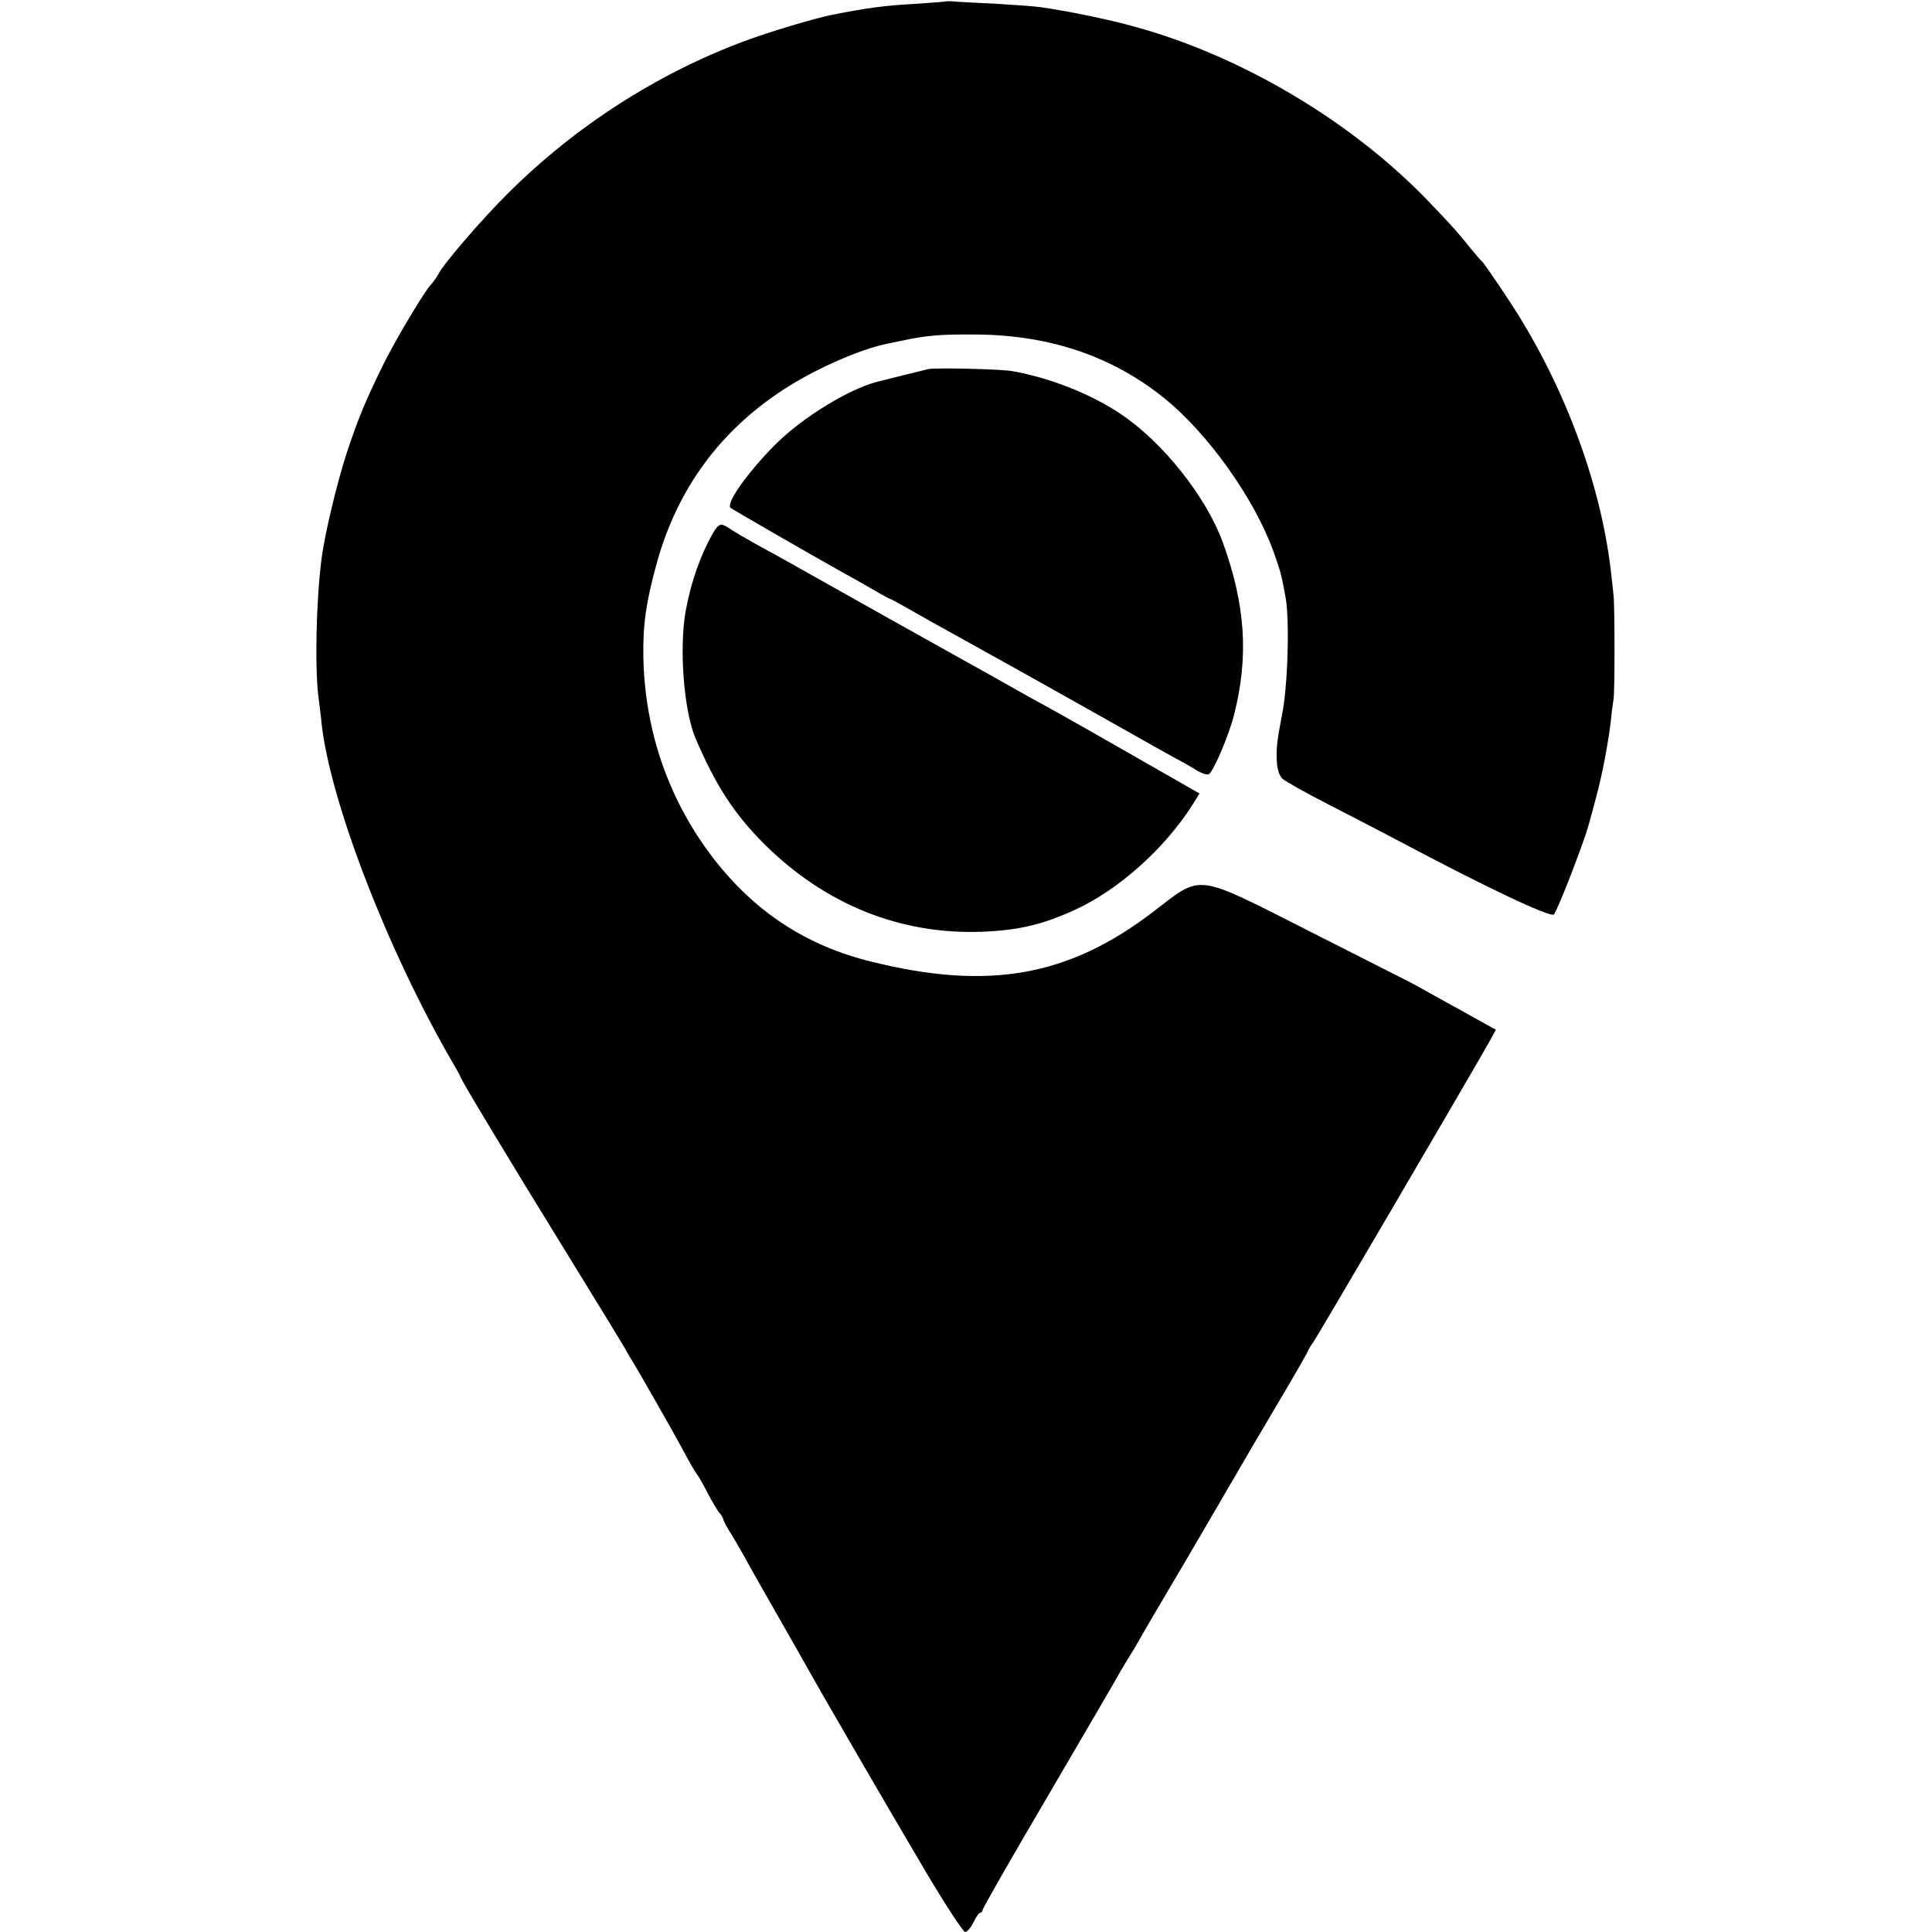
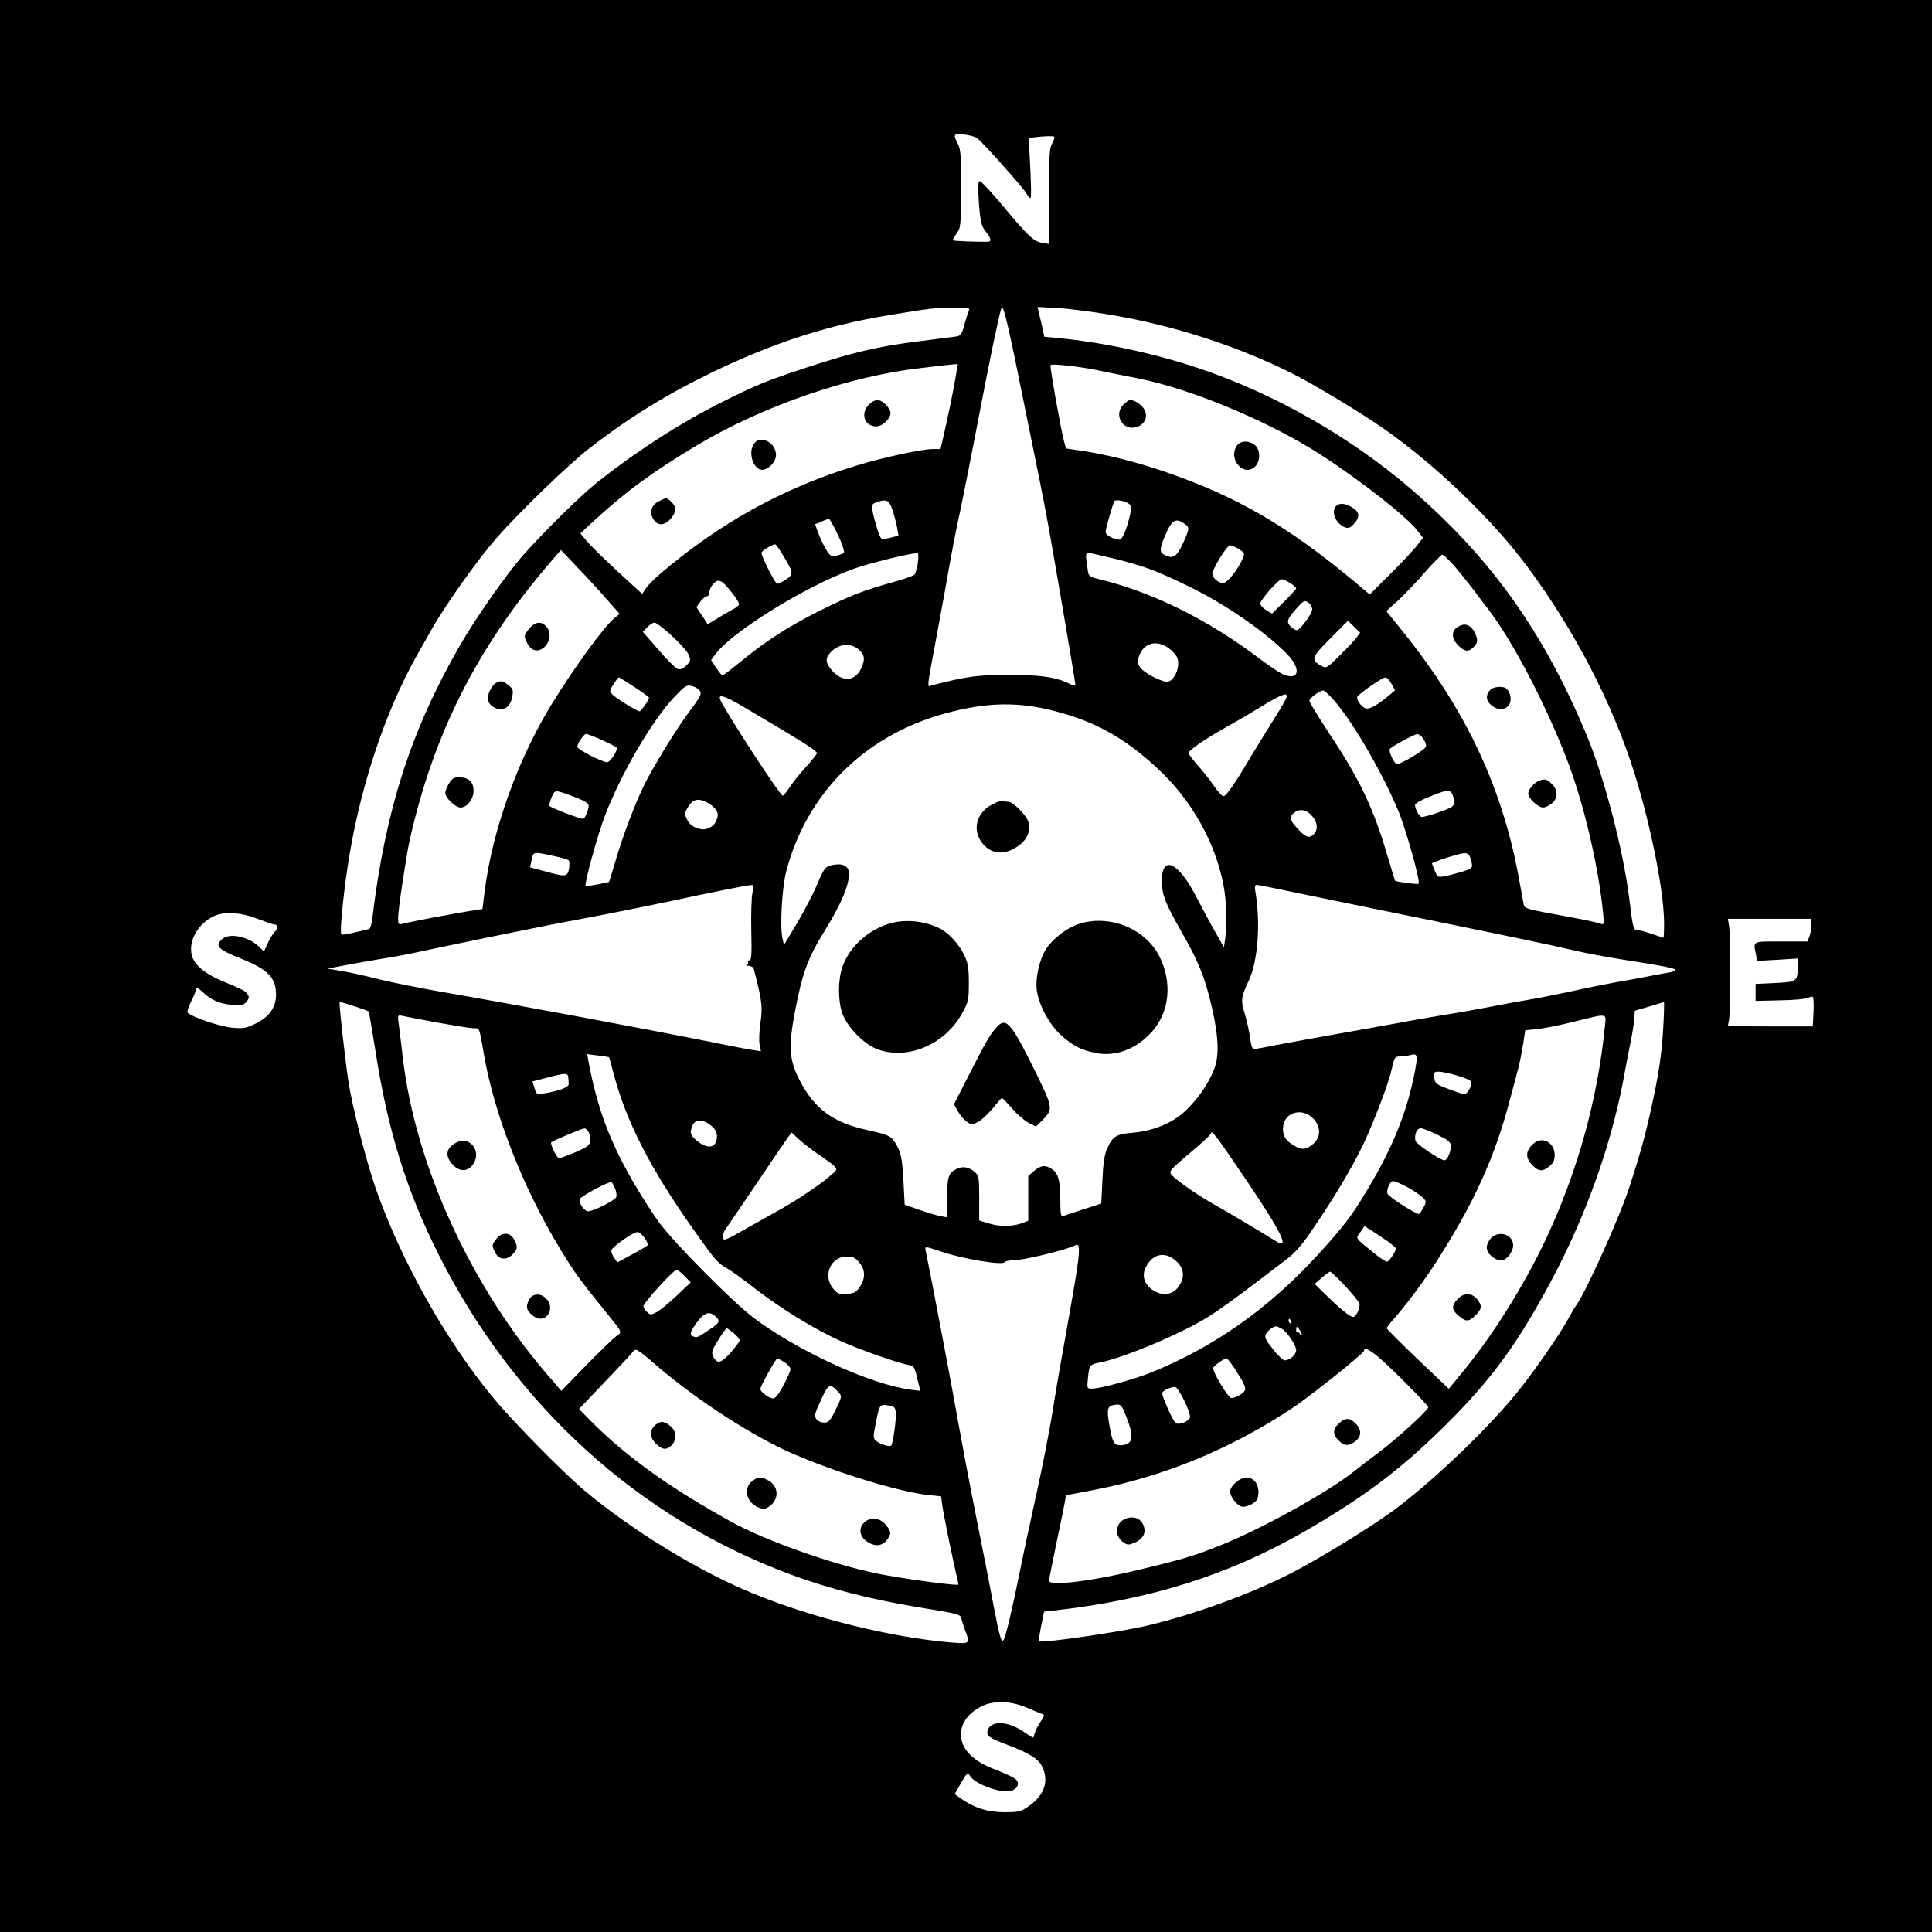
- <svg xmlns="http://www.w3.org/2000/svg" version="1.0" width="700pt" height="700pt" viewBox="0 0 700 700" preserveAspectRatio="xMidYMid meet">
-   <g transform="translate(0,700) scale(0.1,-0.1)" fill="#000000" stroke="none">
-     <path d="M3428 6995 c-2 -1 -52 -5 -113 -9 -111 -6 -175 -15 -302 -40 -67 -14 -221 -60 -313 -94 -318 -118 -615 -309 -859 -552 -93 -92 -231 -252 -252 -292 -7 -13 -18 -28 -25 -36 -23 -22 -123 -190 -169 -280 -71 -144 -96 -204 -141 -340 -34 -106 -78 -289 -89 -377 -20 -154 -25 -406 -10 -510 3 -22 8 -60 10 -85 31 -283 238 -820 471 -1223 19 -32 34 -60 34 -62 0 -7 183 -311 377 -625 110 -179 208 -339 217 -355 9 -17 21 -37 26 -45 16 -24 150 -259 188 -330 19 -36 40 -72 46 -80 7 -8 25 -40 40 -70 16 -30 35 -62 42 -71 8 -8 14 -19 14 -22 0 -4 10 -24 23 -45 13 -20 37 -62 54 -92 16 -30 66 -118 110 -195 44 -77 94 -165 111 -195 53 -96 309 -537 440 -758 69 -116 132 -212 139 -212 7 0 21 16 30 35 9 19 20 35 25 35 4 0 8 4 8 10 0 5 109 196 242 422 133 227 248 424 255 438 8 14 23 39 33 55 11 17 27 44 36 60 9 17 84 145 167 285 82 140 158 270 168 288 11 17 27 47 38 65 10 17 68 117 130 221 61 103 111 190 111 193 0 2 8 16 19 31 18 26 582 989 635 1084 l26 47 -137 76 c-76 42 -145 80 -153 85 -8 5 -177 90 -374 190 -435 220 -396 215 -581 74 -304 -232 -594 -283 -1015 -179 -239 58 -425 181 -576 376 -161 210 -248 460 -253 729 -2 117 10 201 50 345 75 265 227 473 457 623 113 74 278 147 378 167 16 3 38 8 49 10 88 19 138 24 263 23 268 0 497 -76 687 -228 160 -128 328 -363 399 -558 25 -70 29 -84 44 -167 15 -82 8 -322 -13 -425 -18 -93 -21 -121 -19 -164 1 -32 8 -54 20 -67 11 -10 84 -51 164 -92 80 -41 190 -98 245 -127 321 -171 563 -286 575 -273 13 13 108 259 125 321 9 31 22 80 29 107 20 71 44 200 52 270 3 33 8 69 10 80 5 24 5 338 0 380 -2 17 -6 57 -10 90 -38 322 -174 683 -371 980 -47 71 -89 132 -93 135 -4 3 -25 27 -47 54 -43 54 -58 71 -144 161 -274 288 -672 527 -1058 635 -94 27 -246 59 -353 74 -19 3 -89 8 -155 12 -66 3 -135 7 -152 8 -18 2 -34 2 -35 1z" />
-     <path d="M3365 5663 c-17 -4 -160 -39 -190 -47 -104 -29 -261 -125 -358 -219 -99 -97 -189 -220 -170 -237 7 -6 281 -164 413 -238 25 -13 71 -40 103 -58 32 -19 60 -34 62 -34 2 0 32 -16 67 -36 68 -39 83 -47 353 -197 99 -55 245 -137 325 -182 234 -132 243 -137 290 -163 25 -13 60 -33 77 -44 18 -10 37 -17 43 -13 17 11 71 137 91 214 54 212 42 399 -41 627 -60 164 -216 361 -368 463 -108 73 -255 131 -392 156 -41 8 -275 13 -305 8z" />
-     <path d="M2583 5068 c-45 -79 -78 -173 -98 -278 -25 -134 -8 -364 35 -465 74 -173 141 -275 250 -384 220 -218 490 -327 785 -317 134 5 221 25 343 81 157 73 322 221 422 378 l26 42 -215 123 c-119 68 -243 139 -276 157 -33 18 -91 51 -130 72 -38 22 -173 97 -300 168 -126 70 -295 165 -375 210 -183 103 -229 129 -310 173 -36 20 -77 44 -92 54 -36 25 -43 23 -65 -14z" />
+ <svg xmlns="http://www.w3.org/2000/svg" version="1.0" width="1024pt" height="1024pt" viewBox="0 0 1024 1024" preserveAspectRatio="xMidYMid meet">
+   <g transform="translate(0,1024) scale(0.1,-0.1)" fill="#000000" stroke="none">
+     <path d="M0 5120 l0 -5120 5120 0 5120 0 0 5120 0 5120 -5120 0 -5120 0 0 -5120z m5179 4388 c26 -19 240 -258 259 -290 9 -16 19 -28 23 -28 6 0 5 68 -5 252 l-3 67 64 7 c35 3 67 3 70 0 4 -4 -1 -20 -10 -35 -15 -25 -17 -62 -17 -281 l0 -253 -37 6 c-45 8 -73 34 -211 200 -59 70 -112 127 -119 127 -8 0 -10 -22 -7 -77 8 -133 14 -162 40 -192 26 -32 31 -51 12 -52 -41 -2 -183 3 -187 7 -3 2 6 18 19 36 22 31 23 38 24 237 0 177 -2 210 -17 238 -27 51 -23 57 33 50 28 -3 59 -12 69 -19z m262 -1473 c51 -247 98 -484 105 -525 33 -174 154 -886 154 -901 0 -5 -13 -3 -30 6 -69 36 -160 49 -330 48 -137 -1 -185 -6 -284 -27 -65 -15 -122 -29 -127 -32 -14 -8 -11 19 16 161 14 72 40 218 60 325 42 239 56 312 89 465 14 66 53 264 87 440 56 297 111 563 126 610 10 30 33 -67 134 -570z m-306 558 c-5 -10 -15 -44 -24 -75 -14 -52 -18 -58 -46 -62 -16 -2 -108 -14 -203 -26 -208 -26 -347 -59 -587 -138 -215 -71 -266 -92 -448 -183 -222 -111 -459 -264 -667 -430 -84 -67 -274 -254 -385 -379 -90 -102 -253 -334 -339 -484 -258 -448 -393 -869 -462 -1439 -3 -32 -12 -60 -18 -61 -113 -28 -142 -33 -147 -28 -8 10 6 170 31 342 60 414 196 830 375 1146 16 27 48 85 73 129 78 136 245 371 345 485 129 145 375 383 487 471 180 140 350 249 542 349 374 193 691 301 1052 360 234 38 226 37 335 39 85 1 92 0 86 -16z m760 -23 c332 -57 666 -165 955 -310 117 -59 368 -210 491 -297 268 -188 565 -473 748 -718 256 -343 459 -735 576 -1110 88 -285 155 -625 155 -791 0 -40 -2 -74 -3 -74 -2 0 -30 9 -62 20 -32 11 -66 20 -76 20 -22 0 -24 7 -44 170 -32 255 -130 632 -222 855 -229 553 -511 949 -938 1316 -321 276 -731 508 -1130 640 -236 78 -498 134 -735 157 l-75 7 -11 53 c-7 29 -15 64 -19 79 l-6 26 108 -6 c59 -3 189 -20 288 -37z m-836 -362 c-10 -57 -31 -158 -46 -225 l-28 -123 -40 0 c-60 0 -267 -45 -413 -90 -387 -119 -720 -304 -1036 -574 -33 -28 -66 -63 -75 -77 l-17 -27 -127 116 c-70 65 -144 137 -164 161 l-37 44 69 64 c171 157 312 261 546 401 348 209 812 369 1189 411 52 6 109 13 125 15 17 1 40 4 51 5 l21 1 -18 -102z m751 71 c52 -11 153 -31 224 -45 279 -55 696 -229 969 -406 213 -138 455 -328 512 -403 l27 -35 -28 -37 c-15 -21 -79 -89 -141 -151 l-113 -113 -82 69 c-354 295 -625 452 -1008 583 -153 52 -300 89 -438 110 l-82 12 -10 36 c-18 68 -77 401 -72 406 9 8 142 -6 242 -26z m-1079 -744 c9 -27 20 -69 24 -92 l7 -42 -42 -11 c-24 -6 -46 -8 -50 -3 -10 10 -37 98 -45 144 -6 34 -4 38 22 47 51 19 67 11 84 -43z m1256 32 c9 -9 10 -24 2 -57 -15 -69 -40 -130 -54 -130 -31 0 -75 23 -75 40 0 18 37 147 47 164 7 11 64 -1 80 -17z m-1545 -163 c22 -47 36 -90 31 -94 -4 -4 -22 -11 -40 -15 -29 -6 -33 -3 -57 37 -14 24 -32 63 -40 86 l-16 43 33 14 c17 8 36 14 40 15 5 0 26 -39 49 -86z m1836 60 c28 -20 28 -24 -9 -106 -34 -72 -53 -83 -101 -57 -25 13 -21 39 17 122 29 62 50 72 93 41z m-2125 -172 c54 -89 54 -97 10 -125 -21 -14 -41 -23 -45 -21 -14 9 -88 156 -82 166 10 15 67 48 75 42 4 -2 23 -30 42 -62z m2413 38 c31 -20 32 -23 21 -49 -26 -61 -82 -131 -104 -131 -31 0 -64 35 -56 57 15 44 79 143 92 143 7 0 29 -9 47 -20z m-3347 -270 l65 -73 -31 -26 c-58 -51 -209 -259 -327 -450 -181 -294 -315 -667 -357 -992 l-12 -97 -76 -12 c-81 -13 -304 -55 -346 -66 -23 -6 -25 -4 -25 32 0 42 43 327 61 409 126 563 356 1019 738 1466 l64 74 91 -96 c50 -52 120 -128 155 -169z m1646 198 c-4 -29 -12 -58 -18 -64 -7 -6 -57 -24 -112 -39 -155 -43 -228 -71 -388 -151 -168 -84 -280 -156 -417 -267 -52 -43 -97 -77 -101 -77 -3 0 -18 18 -33 40 l-27 41 20 28 c85 119 478 363 735 456 77 28 278 78 339 84 5 1 6 -23 2 -51z m1054 18 c152 -39 211 -61 388 -147 187 -91 404 -241 515 -356 77 -80 64 -143 -22 -107 -18 8 -74 45 -124 83 -276 209 -569 353 -853 422 -48 11 -53 16 -57 43 -13 82 -13 96 2 96 8 0 76 -16 151 -34z m1787 -33 c27 -32 71 -86 97 -120 26 -35 67 -89 91 -120 126 -167 294 -488 407 -778 89 -226 170 -568 195 -819 7 -65 6 -69 -12 -62 -10 4 -62 16 -114 26 -52 10 -139 26 -193 36 -82 16 -98 22 -101 39 -2 11 -11 63 -21 115 -87 497 -282 916 -628 1343 l-79 98 64 58 c34 32 99 99 142 150 44 50 85 91 91 91 6 0 33 -26 61 -57z m-3826 -145 c23 -28 39 -56 37 -62 -2 -6 -17 -18 -33 -26 -16 -8 -52 -29 -81 -47 l-52 -32 -30 46 -30 45 21 29 c12 16 28 29 35 29 7 0 13 10 13 22 0 12 10 32 21 44 28 29 45 21 99 -48z m2958 52 c17 -11 32 -23 32 -28 0 -4 -29 -36 -64 -71 l-64 -63 -31 18 c-17 10 -31 26 -31 35 0 20 96 129 114 129 6 0 26 -9 44 -20z m117 -139 c0 -24 -64 -110 -82 -111 -7 0 -22 9 -33 20 -24 24 -18 40 37 101 33 36 37 38 57 26 12 -8 21 -24 21 -36z m235 -150 c-10 -14 -50 -57 -89 -95 -68 -68 -71 -69 -96 -56 -59 32 -55 45 46 146 l93 94 33 -32 32 -31 -19 -26z m-3629 9 c42 -38 82 -83 89 -100 12 -29 11 -33 -12 -57 -18 -17 -32 -23 -46 -19 -11 4 -57 49 -102 102 l-83 95 23 24 c13 14 31 25 39 25 9 0 50 -31 92 -70z m2630 -63 c18 -12 39 -34 46 -47 22 -42 -6 -122 -46 -133 -22 -5 -103 32 -137 64 -28 26 -30 48 -9 89 28 55 88 66 146 27z m-1637 -12 c30 -28 32 -51 10 -99 -33 -68 -99 -72 -154 -10 -38 44 -38 69 1 105 41 39 104 41 143 4z m-1192 -196 c43 -28 78 -54 78 -57 0 -11 -42 -72 -50 -72 -14 0 -127 70 -145 90 -15 17 -15 20 7 54 13 20 25 36 27 36 3 0 40 -23 83 -51z m4013 17 l19 -35 -25 -21 c-63 -54 -110 -81 -129 -75 -27 8 -56 53 -44 65 28 28 131 99 145 99 9 1 24 -14 34 -33z m-3668 -34 c15 -19 10 -29 -69 -135 -59 -81 -172 -265 -223 -366 -46 -93 -114 -271 -150 -395 -19 -65 -36 -120 -37 -120 -7 -5 -122 -25 -124 -23 -9 9 63 272 104 378 86 223 251 505 368 627 55 57 63 63 90 56 16 -3 34 -13 41 -22z m3350 -39 c97 -102 260 -378 352 -595 40 -93 121 -382 110 -392 -5 -5 -118 10 -125 16 -1 2 -20 64 -42 138 -72 246 -147 404 -313 652 -54 83 -99 156 -99 164 0 14 55 54 74 54 5 0 24 -17 43 -37z m-237 4 c0 -6 -31 -62 -70 -122 -38 -61 -95 -153 -126 -205 -83 -140 -125 -200 -140 -200 -7 0 -31 26 -52 58 -22 31 -60 80 -86 108 -25 29 -46 57 -46 62 0 16 83 73 215 147 66 37 145 84 175 103 53 34 107 61 123 62 4 0 7 -6 7 -13z m-2885 -50 c327 -193 395 -236 395 -249 0 -5 -27 -39 -60 -75 -33 -36 -72 -85 -87 -109 -16 -24 -31 -43 -35 -41 -18 6 -312 459 -331 510 -11 30 22 20 118 -36z m1615 -16 c242 -56 411 -148 600 -328 170 -162 293 -383 335 -606 16 -83 19 -202 9 -281 l-7 -47 -44 78 c-25 43 -69 125 -99 183 -98 193 -188 234 -186 86 1 -69 19 -115 101 -259 94 -164 127 -246 163 -401 37 -159 41 -260 14 -331 -28 -73 -80 -151 -145 -215 -68 -69 -173 -114 -290 -124 -85 -7 -104 -19 -133 -84 -14 -31 -21 -76 -25 -167 l-6 -124 -96 -31 c-53 -17 -102 -34 -108 -36 -10 -4 -13 16 -13 84 0 102 -11 144 -45 166 -34 23 -59 20 -94 -10 l-31 -26 0 -119 0 -119 -27 -11 c-53 -20 -118 -22 -176 -5 l-57 17 0 118 c0 109 -2 119 -22 138 -32 28 -66 34 -99 17 -42 -21 -49 -43 -49 -154 l0 -102 -35 6 c-20 4 -71 19 -113 34 l-77 27 -6 115 c-7 130 -13 161 -41 208 -25 42 -37 47 -149 72 -183 40 -281 111 -360 263 -57 110 -61 177 -25 369 39 203 68 280 156 423 89 144 130 241 130 305 0 38 -32 56 -83 46 -44 -8 -48 -14 -90 -113 -19 -45 -66 -134 -103 -197 l-69 -115 -8 37 c-14 64 -2 269 21 357 109 409 410 711 828 830 209 59 374 67 554 26z m-2356 -165 c42 -19 76 -37 76 -40 0 -22 -37 -76 -52 -76 -26 0 -158 68 -158 81 0 19 34 69 47 69 6 0 46 -15 87 -34z m4350 8 c10 -14 16 -32 14 -41 -3 -16 -131 -93 -154 -93 -14 0 -47 71 -37 81 17 17 129 77 144 78 9 1 24 -11 33 -25z m163 -323 c4 -17 0 -28 -13 -38 -19 -14 -136 -53 -158 -53 -13 0 -36 41 -36 64 0 8 38 29 88 48 95 38 105 36 119 -21z m-4654 12 c48 -19 67 -31 67 -44 0 -21 -20 -69 -30 -69 -18 0 -175 60 -178 69 -2 5 4 26 12 46 18 41 14 41 129 -2z m690 -24 c46 -24 67 -51 60 -78 -8 -34 -22 -51 -52 -62 -35 -14 -88 7 -106 41 -19 37 -19 39 5 78 21 35 53 42 93 21z m3214 -77 c28 -33 29 -73 4 -96 -24 -22 -44 -12 -90 39 -37 42 -39 58 -8 80 29 21 66 12 94 -23z m-4027 -208 c41 -8 79 -19 84 -24 5 -5 5 -25 2 -44 -8 -44 -17 -45 -128 -14 l-79 21 7 31 c11 54 6 53 114 30z m4859 -1 c5 -10 11 -29 12 -42 4 -22 -2 -26 -53 -42 -31 -9 -73 -20 -93 -23 -34 -7 -36 -5 -50 28 -8 20 -15 37 -15 40 0 2 28 13 63 25 109 35 123 36 136 14z m-3801 -195 c-5 -24 -8 -114 -6 -200 3 -128 1 -158 -10 -158 -7 0 -11 -4 -8 -9 4 -5 0 -12 -6 -14 -7 -3 -3 -6 10 -6 12 -1 24 -7 26 -13 44 -166 49 -204 37 -285 -7 -46 -9 -99 -5 -119 l7 -36 -44 7 c-24 3 -109 20 -189 36 -362 73 -1059 203 -1471 274 -108 19 -251 48 -317 64 -66 17 -156 37 -198 44 l-78 13 114 22 c63 12 149 26 190 33 41 6 127 22 190 36 173 37 528 110 675 139 72 13 213 41 315 60 102 20 255 51 340 69 184 40 398 83 421 84 15 1 16 -5 7 -41z m2927 -9 c132 -27 427 -88 655 -134 471 -96 656 -135 785 -165 50 -12 158 -32 240 -45 218 -34 285 -47 285 -56 0 -5 -17 -11 -37 -14 -21 -3 -72 -13 -113 -21 -41 -8 -115 -22 -165 -30 -49 -9 -160 -31 -245 -50 -85 -18 -186 -38 -225 -44 -38 -6 -124 -22 -190 -35 -66 -13 -178 -33 -250 -44 -71 -12 -188 -32 -260 -46 -71 -13 -222 -40 -335 -60 -113 -20 -249 -45 -302 -55 -53 -11 -103 -20 -111 -20 -10 0 -16 18 -21 57 -4 31 -16 88 -27 125 -24 77 -22 93 21 183 47 102 62 302 34 468 -5 28 -3 37 7 37 8 0 122 -23 254 -51z m-5550 -129 c42 -16 82 -30 90 -30 19 0 19 -24 1 -39 -8 -7 -24 -33 -36 -58 l-21 -46 -27 26 c-55 53 -156 74 -194 40 -41 -37 -23 -55 97 -103 145 -57 189 -103 188 -193 -1 -67 -36 -117 -108 -152 -50 -25 -64 -27 -124 -22 -61 5 -207 54 -235 78 -6 5 1 30 17 61 15 29 27 60 27 68 0 9 12 3 33 -17 45 -43 88 -62 154 -69 51 -6 60 -4 78 15 14 17 17 26 9 38 -13 21 -22 26 -128 70 -102 42 -161 92 -171 146 -14 75 35 160 116 200 55 27 145 22 234 -13z m8235 -34 c0 -19 -4 -46 -10 -60 l-10 -26 -140 0 c-155 0 -148 4 -133 -70 l6 -33 109 6 108 7 -1 -38 c-2 -86 -3 -86 -119 -92 l-105 -5 0 -45 0 -45 129 3 c71 1 137 7 148 13 10 5 22 8 26 5 4 -2 6 -38 4 -80 l-4 -76 -225 0 -225 1 6 33 c9 45 9 457 0 501 l-6 35 221 0 221 0 0 -34z m-7723 -429 c40 -13 75 -25 77 -28 2 -2 18 -96 36 -209 64 -415 164 -739 331 -1072 403 -805 1062 -1404 1872 -1704 199 -74 424 -131 670 -172 222 -36 228 -38 233 -62 3 -14 12 -42 20 -63 26 -69 24 -70 -68 -63 -319 26 -738 129 -1058 261 -285 116 -638 332 -890 543 -111 93 -373 358 -481 488 -252 302 -492 729 -628 1116 -53 155 -125 436 -145 571 -15 98 -46 374 -46 405 0 15 -8 16 77 -11z m6939 -104 c-8 -154 -26 -269 -71 -468 -29 -127 -49 -201 -105 -375 -52 -165 -238 -577 -290 -645 -5 -5 -22 -36 -39 -67 -46 -84 -182 -280 -268 -386 -162 -200 -454 -478 -658 -628 -120 -89 -402 -261 -547 -335 -215 -109 -503 -214 -749 -273 -143 -35 -572 -97 -582 -85 -3 2 3 38 11 80 l16 77 45 5 c517 58 928 187 1330 417 333 191 543 352 802 616 211 217 341 398 510 714 191 357 328 747 393 1120 9 47 22 117 30 155 8 39 16 90 18 114 l3 44 75 22 c41 12 77 23 79 24 2 0 1 -56 -3 -126z m-6497 17 c90 -16 177 -30 192 -30 32 0 28 9 54 -139 54 -316 208 -709 403 -1029 79 -130 100 -159 239 -331 96 -119 93 -110 58 -134 -16 -12 -88 -82 -160 -155 l-130 -134 -55 64 c-418 476 -719 1129 -785 1703 -8 66 -17 144 -21 173 -7 52 -7 53 17 48 13 -3 98 -19 188 -36z m6187 -22 c-39 -388 -145 -769 -314 -1129 -115 -244 -285 -515 -445 -707 l-68 -83 -165 157 c-90 86 -164 160 -164 164 0 4 19 30 43 56 62 70 155 195 219 295 197 306 310 553 389 854 18 66 38 142 45 169 8 27 19 85 26 127 l12 78 64 7 c35 3 123 21 195 39 183 45 171 48 163 -27z m-1006 -232 c-41 -218 -116 -404 -255 -636 -82 -136 -119 -185 -255 -335 -263 -290 -563 -501 -903 -635 -91 -35 -256 -80 -298 -80 -28 0 -28 0 -23 53 8 75 7 74 71 87 91 19 285 94 438 170 137 68 183 99 542 374 44 33 83 76 129 144 144 210 250 393 307 527 62 146 109 274 123 337 15 66 16 68 47 69 18 1 43 4 57 8 32 9 35 -4 20 -83z m-4272 70 c2 -3 12 -37 22 -78 66 -257 195 -510 427 -837 116 -164 126 -175 177 -204 23 -13 91 -62 151 -109 135 -105 315 -215 455 -278 101 -45 292 -112 356 -125 28 -5 32 -11 46 -72 l16 -65 -50 6 c-216 29 -600 205 -836 383 -109 83 -411 387 -496 500 -35 47 -100 149 -145 227 -123 215 -185 385 -231 625 l-8 44 56 -7 c31 -4 58 -8 60 -10z m4493 -96 c38 -11 71 -25 75 -31 10 -16 -17 -69 -35 -68 -9 0 -47 13 -86 28 -65 25 -70 29 -73 59 -3 29 -1 32 24 32 15 0 58 -9 95 -20z m-4709 -10 c1 -11 2 -27 2 -36 1 -17 -53 -37 -135 -50 -33 -6 -36 -4 -46 29 l-11 35 77 20 c99 26 111 26 113 2z m3951 -221 c39 -43 38 -98 -4 -133 -37 -31 -61 -33 -105 -5 -40 24 -54 47 -54 86 0 86 100 119 163 52z m-3194 -35 c22 -18 31 -35 31 -56 0 -63 -49 -73 -109 -22 -33 28 -36 39 -21 78 13 35 58 35 99 0z m-649 -34 c6 -12 10 -33 8 -48 -3 -23 -14 -31 -78 -59 -41 -17 -80 -32 -86 -32 -12 -1 -50 76 -42 85 9 8 162 73 175 73 7 1 17 -8 23 -19z m4500 -15 c58 -29 70 -39 70 -60 0 -31 -20 -75 -34 -75 -23 1 -151 87 -154 104 -7 33 8 66 28 66 11 0 52 -16 90 -35z m-3280 -105 c36 -24 73 -51 82 -61 17 -17 16 -20 -25 -54 -49 -43 -178 -129 -257 -173 -30 -16 -111 -62 -180 -101 -114 -65 -125 -70 -128 -51 -2 12 4 31 12 43 9 12 82 120 164 241 81 120 156 231 167 246 l20 28 40 -37 c22 -20 69 -57 105 -81z m2263 -131 c190 -281 235 -374 162 -329 -83 52 -272 164 -335 199 -95 54 -218 141 -225 161 -7 16 1 23 138 140 43 36 77 69 77 75 0 20 42 -37 183 -246z m-3343 -49 c7 -16 10 -37 6 -45 -6 -17 -121 -75 -148 -75 -22 0 -52 45 -45 65 6 15 157 96 168 89 4 -2 12 -17 19 -34z m4197 9 c32 -17 69 -42 81 -54 23 -21 23 -24 8 -53 -9 -17 -20 -33 -24 -36 -11 -6 -161 89 -168 107 -7 20 13 67 30 67 8 0 41 -14 73 -31z m-104 -287 c26 -18 47 -37 46 -40 -1 -15 -35 -66 -46 -69 -6 -2 -39 19 -74 48 -100 82 -95 73 -69 108 l22 32 36 -22 c21 -13 58 -38 85 -57z m-3936 16 c13 -18 19 -35 15 -39 -4 -4 -41 -26 -84 -49 l-76 -41 -16 23 c-9 12 -16 30 -16 39 0 18 115 99 140 99 8 0 25 -15 37 -32z m2293 -152 c-6 -45 -31 -193 -56 -331 -25 -137 -59 -331 -74 -430 -16 -99 -54 -295 -85 -435 -31 -140 -72 -330 -90 -421 -40 -198 -73 -338 -85 -359 -12 -22 -21 9 -55 185 -15 83 -57 294 -92 470 -35 176 -77 399 -94 495 -23 134 -149 800 -173 913 -5 22 -3 22 80 -6 114 -39 328 -75 339 -57 3 6 25 10 48 10 45 0 249 48 307 72 33 14 35 14 38 -5 2 -11 -1 -57 -8 -101z m503 46 c58 -39 72 -88 40 -142 -31 -53 -89 -64 -144 -27 -47 31 -60 82 -32 128 33 58 86 73 136 41z m-1659 -23 c33 -38 34 -85 3 -130 -19 -29 -29 -34 -69 -37 -40 -3 -48 0 -72 28 -57 68 -14 170 72 170 33 0 45 -6 66 -31z m-926 -72 l33 -34 -75 -71 c-41 -39 -89 -78 -106 -87 -30 -15 -33 -15 -51 1 -10 9 -19 24 -19 31 0 17 160 193 176 193 5 0 25 -15 42 -33z m3500 -51 c38 -41 73 -84 77 -95 6 -21 -17 -71 -33 -71 -16 0 -69 43 -135 107 l-69 68 38 33 c20 17 41 32 44 32 4 0 39 -33 78 -74z m-3336 -163 c27 -24 22 -35 -30 -69 -66 -44 -68 -45 -86 -38 -23 9 -20 23 19 77 38 51 65 59 97 30z m3052 -29 c3 -8 2 -12 -4 -9 -6 3 -10 10 -10 16 0 14 7 11 14 -7z m-53 -35 c29 -15 79 -88 79 -115 0 -24 -33 -54 -61 -54 -9 0 -37 27 -63 60 -39 50 -45 63 -36 79 10 20 37 40 53 41 5 0 17 -5 28 -11z m109 -33 c0 -6 -4 -5 -9 2 -4 8 -11 13 -15 13 -3 -1 -6 1 -6 4 0 26 2 28 15 11 8 -11 15 -25 15 -30z m-3011 8 c17 -14 31 -31 31 -38 0 -7 -22 -36 -48 -66 -52 -58 -73 -61 -93 -17 -9 20 -5 33 28 85 21 34 41 61 45 62 3 0 20 -12 37 -26z m-404 -176 c211 -181 510 -374 720 -464 241 -104 568 -203 717 -218 l66 -7 7 -52 c6 -47 63 -322 80 -389 4 -16 5 -28 2 -28 -54 0 -318 37 -428 60 -242 50 -590 174 -769 272 -336 185 -571 355 -758 546 l-53 54 138 145 c76 79 143 151 148 159 14 20 22 15 130 -78z m3814 55 c60 -48 271 -260 271 -272 0 -15 -165 -166 -262 -239 -51 -38 -111 -84 -133 -102 -136 -108 -489 -304 -705 -390 -137 -55 -189 -71 -412 -125 -269 -66 -498 -94 -498 -63 0 7 18 96 39 198 22 102 42 201 45 220 l6 35 143 27 c377 72 738 221 1066 441 95 64 371 285 371 298 0 18 23 9 69 -28z m-3141 -33 c17 -11 32 -28 32 -37 0 -10 -18 -49 -39 -88 -28 -52 -43 -69 -56 -67 -26 5 -64 35 -65 50 0 14 82 162 90 162 3 0 20 -9 38 -20z m2385 -32 c44 -68 57 -93 57 -112 0 -16 -48 -46 -74 -46 -15 0 -96 133 -96 158 0 11 56 52 72 52 3 0 22 -24 41 -52z m-2099 -127 c19 -21 19 -22 -14 -91 -29 -60 -38 -70 -60 -70 -29 0 -50 16 -50 40 0 8 16 48 35 88 37 79 45 81 89 33z m1833 -45 c21 -42 33 -80 30 -90 -8 -21 -58 -40 -75 -29 -14 8 -72 138 -72 159 0 12 41 32 68 33 7 1 29 -32 49 -73z m-1529 -65 c3 -32 -14 -156 -24 -172 -6 -11 -65 8 -83 26 -13 13 -13 23 -1 82 21 109 22 111 67 104 34 -6 38 -9 41 -40z m1220 -16 c46 -114 38 -154 -30 -155 -34 0 -42 15 -58 107 -15 81 -11 100 22 106 38 7 42 3 66 -58z m-523 -1547 c33 -14 68 -29 77 -32 16 -5 15 -9 -7 -42 -14 -21 -28 -48 -31 -61 -4 -13 -7 -23 -9 -23 -2 0 -26 15 -54 34 -81 55 -170 57 -186 5 -9 -29 6 -40 109 -79 113 -43 161 -73 180 -114 37 -78 11 -153 -74 -211 -41 -28 -52 -30 -130 -30 -89 1 -157 23 -231 75 l-29 21 27 47 c36 65 42 70 54 50 26 -46 173 -97 222 -79 33 13 42 41 20 61 -10 9 -58 32 -106 50 -101 38 -159 87 -178 148 -22 74 20 148 105 189 67 32 155 28 241 -9z" />
+     <path d="M4605 8095 c-46 -46 -23 -115 39 -115 32 0 76 40 76 70 0 27 -43 70 -70 70 -11 0 -32 -11 -45 -25z" />
+     <path d="M3996 7888 c-33 -47 -3 -138 44 -138 33 0 73 43 73 78 0 67 -83 109 -117 60z" />
+     <path d="M3492 7583 c-39 -19 -51 -56 -31 -92 22 -39 60 -39 93 -1 32 38 33 63 4 90 -26 24 -24 24 -66 3z" />
+     <path d="M5954 8095 c-53 -53 -4 -139 68 -119 45 13 64 53 44 92 -13 26 -52 52 -77 52 -5 0 -21 -11 -35 -25z" />
+     <path d="M6556 7878 c-51 -73 41 -172 99 -108 27 30 25 88 -4 111 -32 26 -76 24 -95 -3z" />
+     <path d="M7082 7558 c-30 -30 -1 -97 50 -114 17 -5 27 0 45 20 32 37 29 63 -9 86 -37 23 -68 26 -86 8z" />
+     <path d="M2806 6909 c-30 -36 -31 -40 -11 -79 22 -43 60 -49 93 -17 30 31 34 78 7 107 -26 29 -59 25 -89 -11z" />
+     <path d="M2627 6619 c-11 -6 -25 -26 -33 -45 -16 -38 -8 -66 26 -84 46 -25 87 1 96 62 5 30 2 38 -21 56 -31 25 -42 26 -68 11z" />
+     <path d="M2380 6088 c-11 -18 -20 -41 -20 -51 0 -25 54 -77 80 -77 36 0 70 44 70 89 0 47 -26 71 -77 71 -27 0 -37 -6 -53 -32z" />
+     <path d="M7722 6914 c-31 -21 -28 -60 7 -95 35 -34 54 -36 81 -9 24 24 25 41 5 79 -22 43 -55 52 -93 25z" />
+     <path d="M7897 6582 c-24 -27 -21 -58 9 -81 33 -26 66 -27 89 -1 18 20 15 61 -7 87 -16 19 -72 16 -91 -5z" />
+     <path d="M8160 6103 c-29 -10 -60 -47 -60 -69 0 -25 52 -74 79 -74 10 0 30 9 45 21 34 27 35 71 1 104 -24 25 -37 28 -65 18z" />
+     <path d="M5260 5977 c-82 -42 -108 -130 -58 -200 40 -56 102 -71 166 -38 70 35 100 91 82 147 -12 35 -81 104 -104 104 -8 0 -21 2 -28 5 -8 3 -34 -5 -58 -18z" />
+     <path d="M4702 5341 c-111 -38 -202 -125 -237 -226 -24 -69 -24 -177 -1 -245 27 -76 120 -170 194 -194 161 -54 354 32 443 196 32 59 34 69 34 158 0 78 -4 104 -23 145 -26 56 -82 119 -127 142 -84 44 -197 54 -283 24z" />
+     <path d="M5713 5341 c-60 -20 -134 -77 -168 -130 -35 -53 -58 -153 -50 -218 10 -78 66 -183 127 -238 64 -58 107 -80 185 -96 104 -21 215 20 297 111 95 105 111 262 41 401 -76 150 -270 226 -432 170z" />
+     <path d="M5273 4785 c-32 -39 -42 -56 -146 -259 l-71 -139 20 -35 c10 -20 31 -45 47 -56 27 -20 28 -20 62 -2 19 10 53 43 77 72 24 30 45 54 48 54 4 0 28 -25 54 -55 26 -31 65 -64 87 -76 l40 -20 34 34 c59 59 57 65 -45 272 -127 256 -150 280 -207 210z" />
+     <path d="M2418 4184 c-53 -28 -61 -68 -22 -113 37 -44 86 -44 114 2 43 69 -23 149 -92 111z" />
+     <path d="M2631 3674 c-25 -32 -25 -36 -6 -74 20 -38 62 -41 93 -7 26 28 27 38 7 77 -21 40 -65 41 -94 4z" />
+     <path d="M2817 3368 c-9 -7 -19 -25 -22 -40 -5 -21 -1 -33 19 -52 33 -33 71 -34 92 -1 37 56 -36 132 -89 93z" />
+     <path d="M8127 4178 c-39 -35 -43 -69 -13 -105 36 -42 60 -46 96 -16 24 19 30 33 30 62 0 66 -67 101 -113 59z" />
+     <path d="M7902 3677 c-12 -13 -22 -35 -22 -49 0 -31 41 -68 76 -68 29 0 64 44 64 80 0 57 -76 81 -118 37z" />
+     <path d="M7725 3354 c-33 -35 -31 -57 6 -88 39 -33 54 -33 90 3 34 35 36 49 8 85 -28 35 -72 35 -104 0z" />
+     <path d="M3476 2689 c-35 -28 -34 -68 2 -102 33 -32 55 -34 82 -7 27 27 26 71 -2 97 -35 31 -54 34 -82 12z" />
+     <path d="M3986 2389 c-48 -37 -30 -113 34 -139 25 -10 34 -10 55 4 57 37 54 111 -6 141 -37 20 -51 19 -83 -6z" />
+     <path d="M4580 2170 c-34 -34 -22 -82 27 -108 36 -20 70 -14 92 14 27 34 26 46 -5 83 -31 38 -83 42 -114 11z" />
+     <path d="M7096 2695 c-33 -30 -33 -59 -1 -90 30 -30 54 -31 89 -4 33 26 34 62 1 94 -31 32 -55 32 -89 0z" />
+     <path d="M6551 2384 c-18 -15 -31 -35 -31 -49 0 -27 33 -71 60 -80 23 -7 75 18 84 40 12 32 6 75 -14 95 -27 27 -62 25 -99 -6z" />
+     <path d="M5965 2190 c-53 -21 -60 -88 -14 -122 24 -18 29 -18 62 -5 42 18 60 47 51 82 -11 45 -54 64 -99 45z" />
  </g>
</svg>
